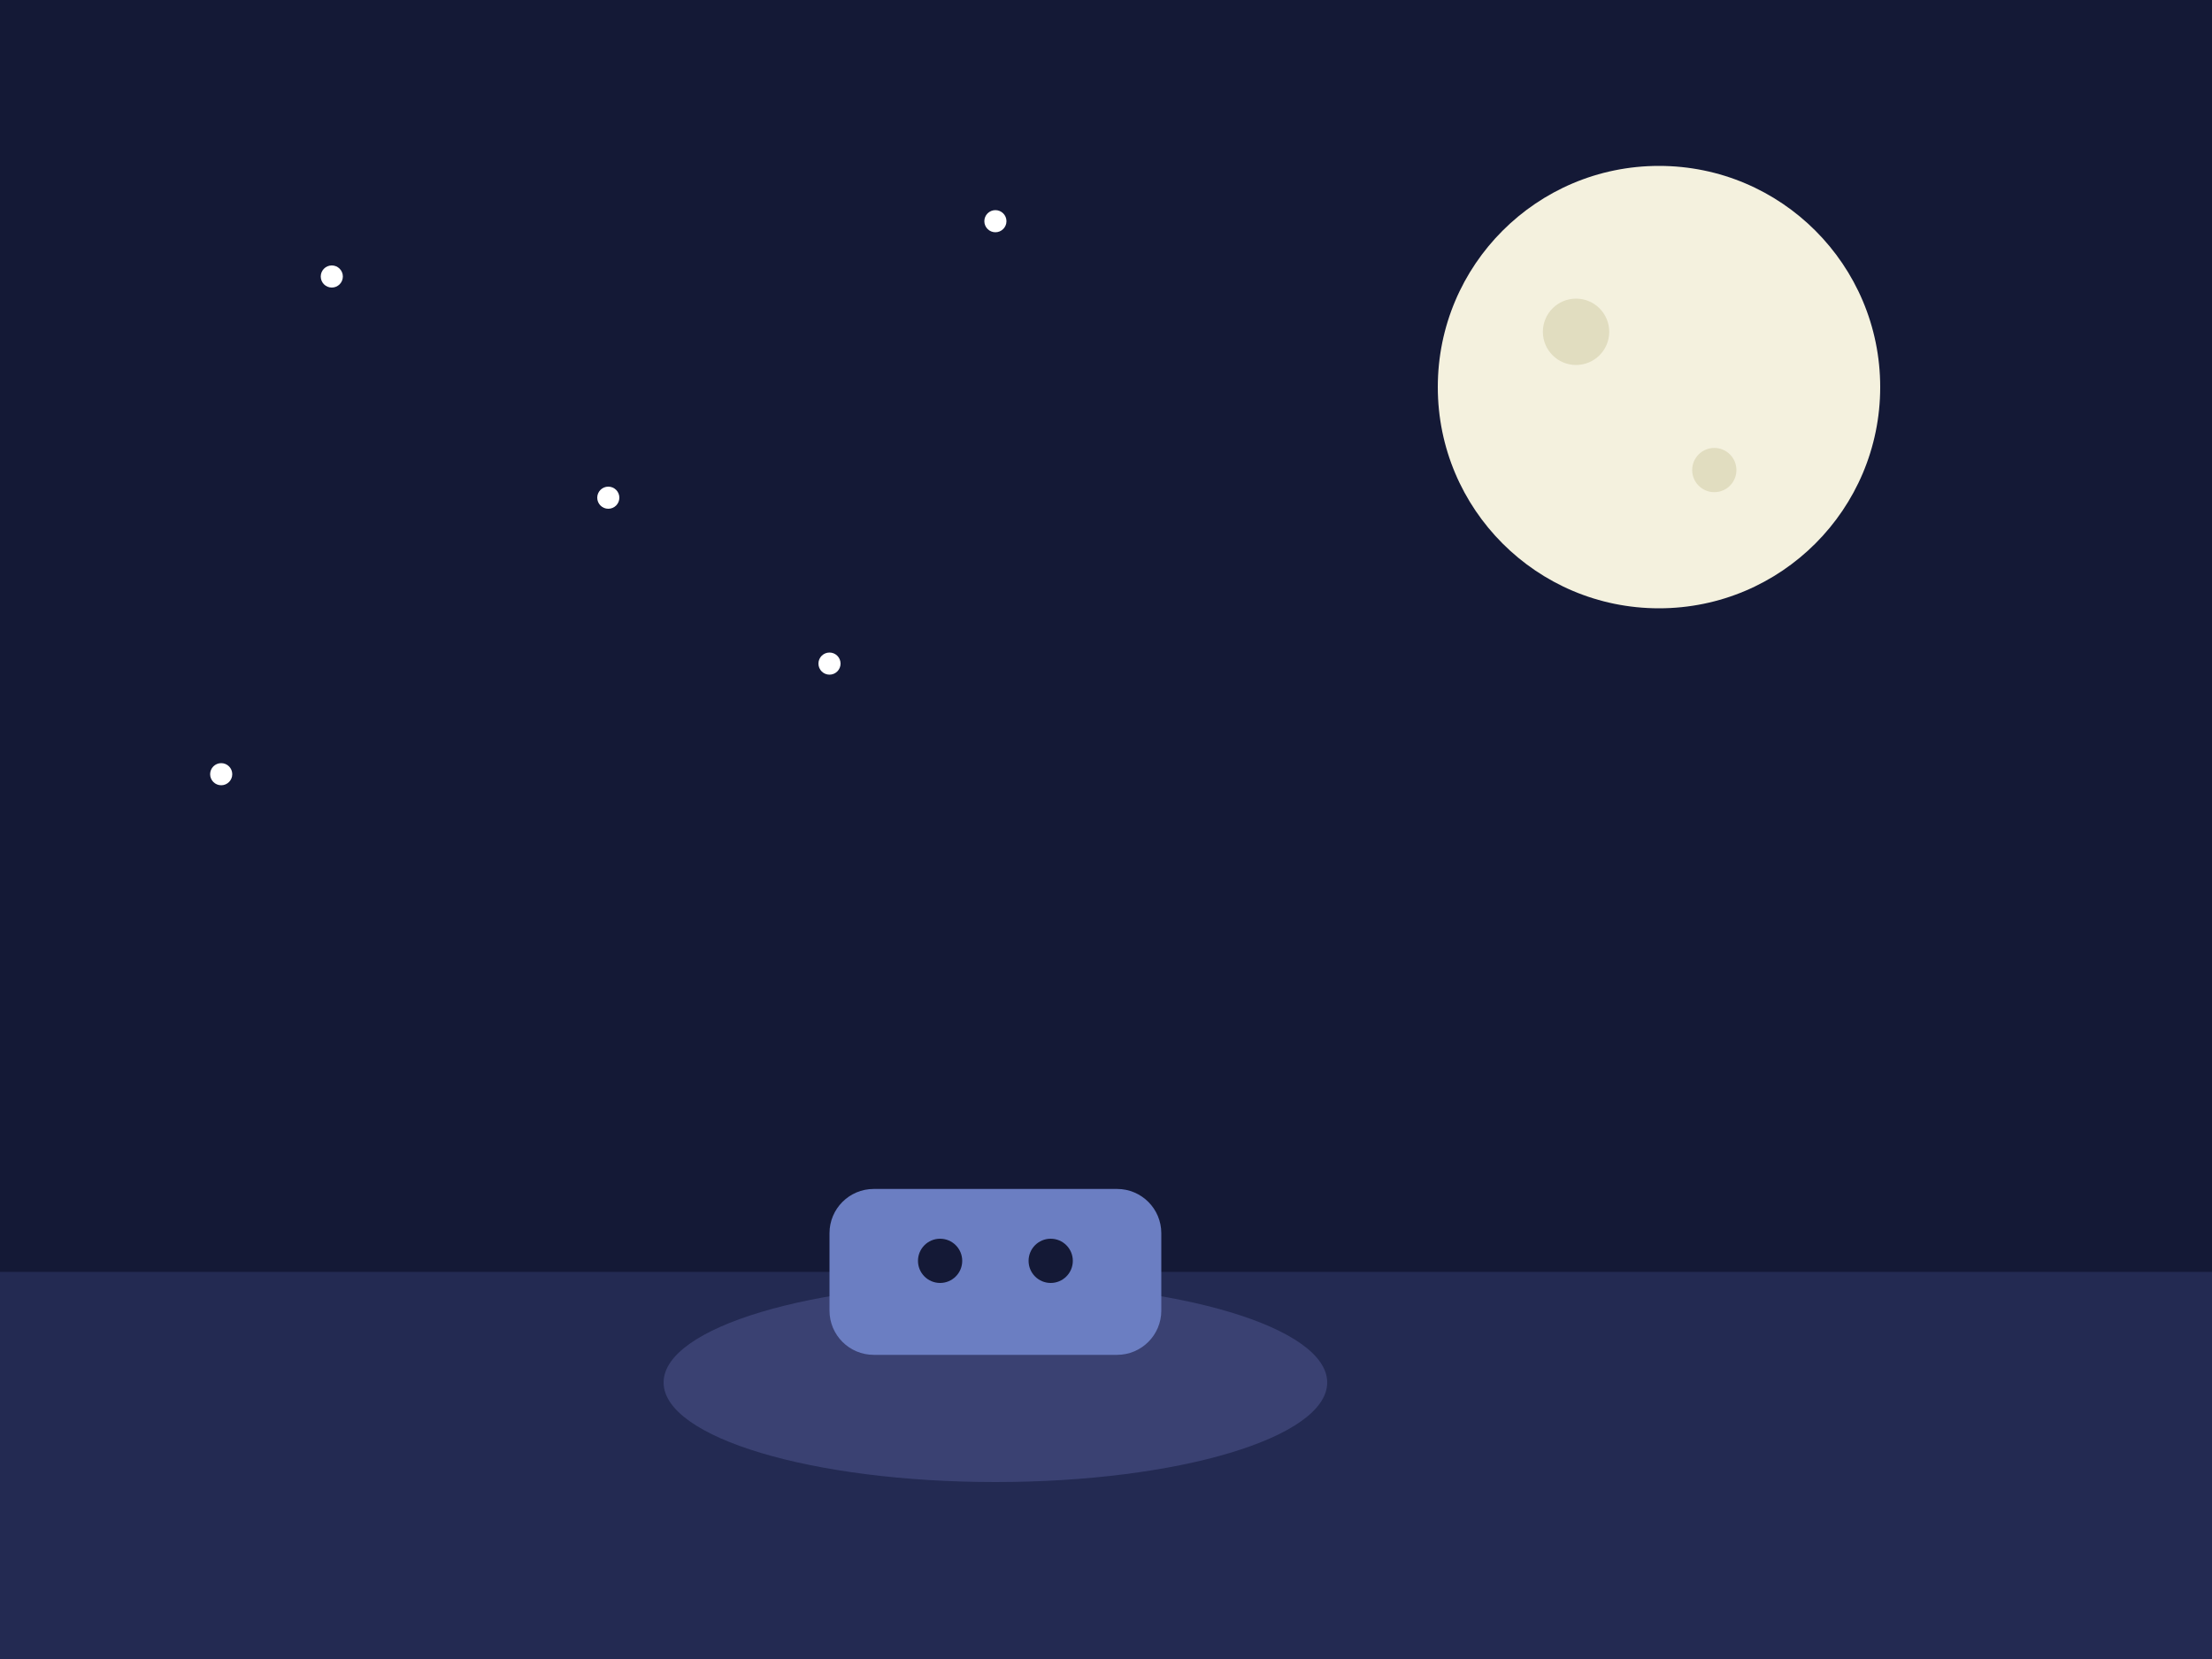
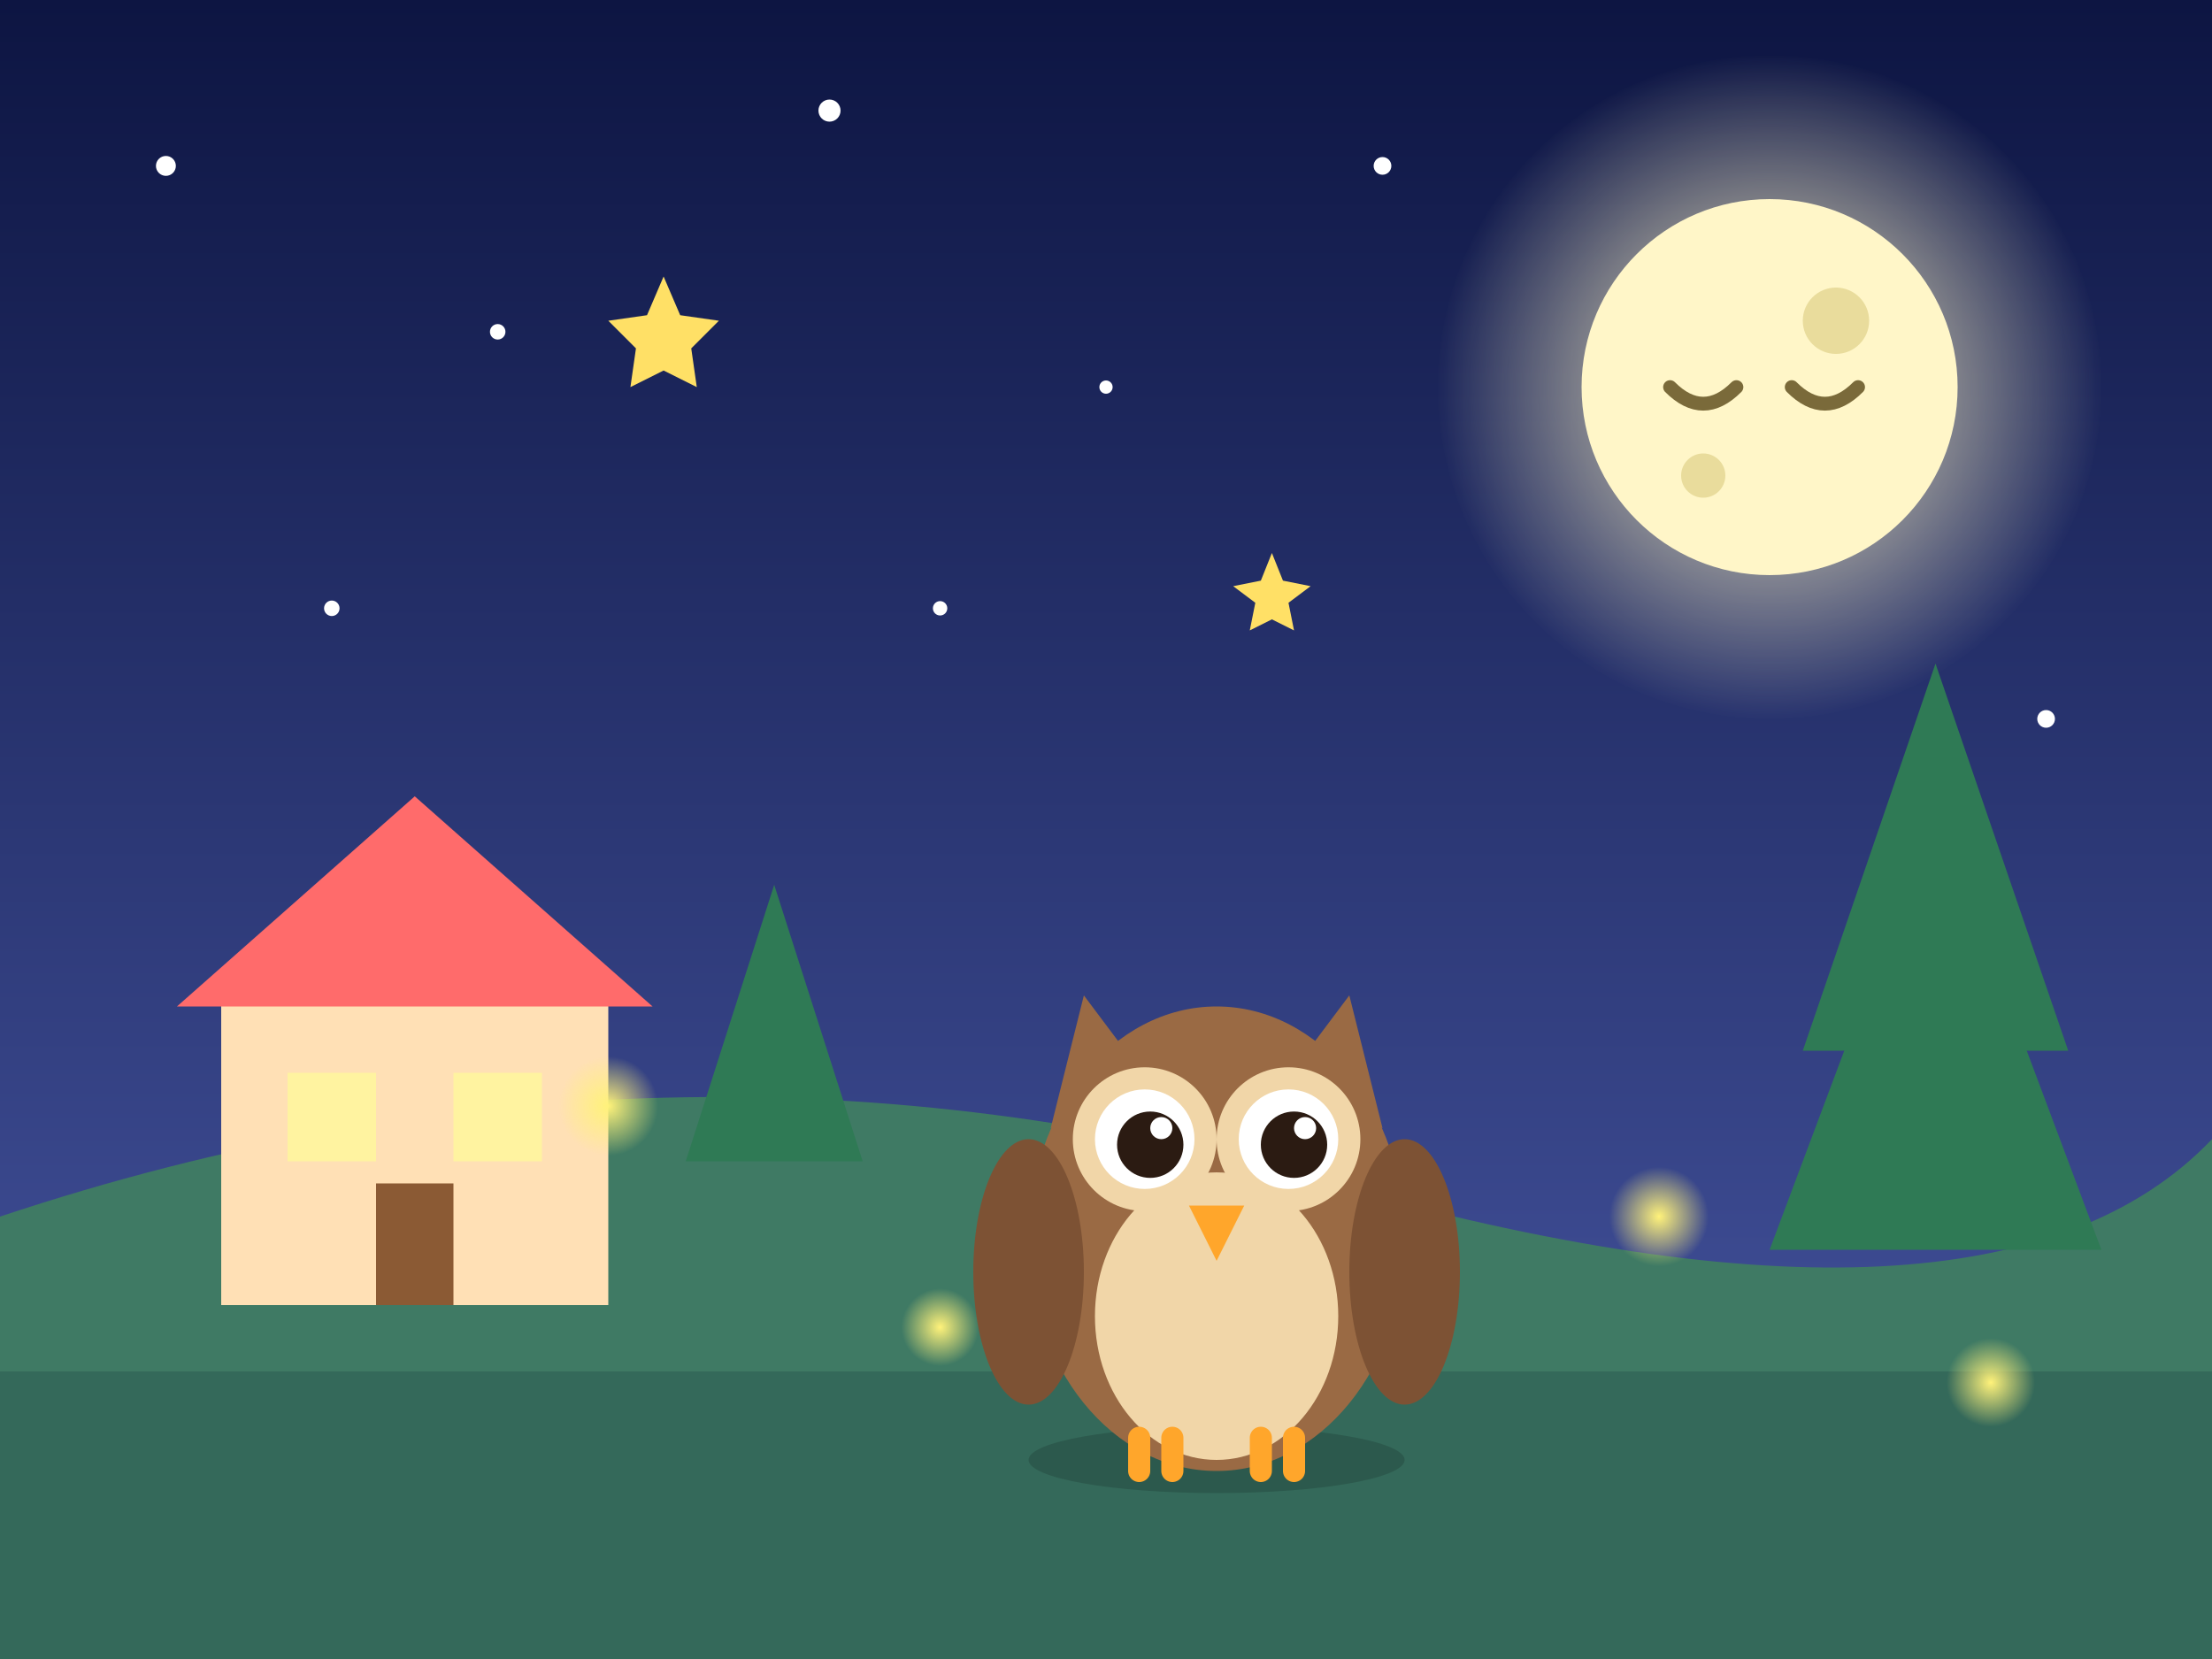
<svg xmlns="http://www.w3.org/2000/svg" viewBox="0 0 400 300">
-   <rect width="400" height="300" fill="#141936" />
-   <circle cx="300" cy="70" r="40" fill="#f4f1de" />
-   <circle cx="285" cy="60" r="6" fill="#e1ddc0" />
-   <circle cx="310" cy="85" r="4" fill="#e1ddc0" />
-   <circle cx="60" cy="50" r="2" fill="#fff" />
-   <circle cx="110" cy="90" r="2" fill="#fff" />
-   <circle cx="180" cy="40" r="2" fill="#fff" />
-   <circle cx="150" cy="120" r="2" fill="#fff" />
-   <circle cx="40" cy="140" r="2" fill="#fff" />
-   <rect y="230" width="400" height="70" fill="#232a52" />
-   <ellipse cx="180" cy="250" rx="60" ry="18" fill="#3a4172" />
-   <rect x="150" y="215" width="60" height="30" rx="8" fill="#6b7ec2" />
-   <circle cx="170" cy="228" r="4" fill="#141936" />
-   <circle cx="190" cy="228" r="4" fill="#141936" />
+   <defs>
+     <linearGradient id="sky" x1="0" y1="0" x2="0" y2="1">
+       <stop offset="0" stop-color="#0d1542" />
+       <stop offset="1" stop-color="#4a5aa8" />
+     </linearGradient>
+     <radialGradient id="moonglow">
+       <stop offset="0.5" stop-color="#fff6c8" stop-opacity="0.5" />
+       <stop offset="1" stop-color="#fff6c8" stop-opacity="0" />
+     </radialGradient>
+     <radialGradient id="fly">
+       <stop offset="0" stop-color="#fff27a" />
+       <stop offset="1" stop-color="#fff27a" stop-opacity="0" />
+     </radialGradient>
+   </defs>
+   <rect width="400" height="300" fill="url(#sky)" />
+   <g fill="#fff">
+     <circle cx="30" cy="30" r="1.8" />
+     <circle cx="90" cy="60" r="1.4" />
+     <circle cx="150" cy="20" r="2" />
+     <circle cx="200" cy="70" r="1.2" />
+     <circle cx="250" cy="30" r="1.6" />
+     <circle cx="60" cy="110" r="1.4" />
+     <circle cx="170" cy="110" r="1.3" />
+     <circle cx="370" cy="130" r="1.6" />
+   </g>
+   <g fill="#ffe066">
+     <path d="M120 50 l3 7 7 1 -5 5 1 7 -6 -3 -6 3 1 -7 -5 -5 7 -1z" />
+     <path d="M230 100 l2 5 5 1 -4 3 1 5 -4 -2 -4 2 1 -5 -4 -3 5 -1z" />
+   </g>
+   <circle cx="320" cy="70" r="60" fill="url(#moonglow)" />
+   <circle cx="320" cy="70" r="34" fill="#fff6c8" />
+   <circle cx="332" cy="58" r="6" fill="#e9dc9c" />
+   <circle cx="308" cy="86" r="4" fill="#e9dc9c" />
+   <path d="M302 70 q6 6 12 0 M324 70 q6 6 12 0" stroke="#7a6a3a" stroke-width="2.5" fill="none" stroke-linecap="round" />
+   <path d="M0 220 Q120 180 240 214 T400 206 V300 H0Z" fill="#3f7a64" />
+   <g transform="translate(40 150)">
+     <rect x="0" y="30" width="70" height="56" fill="#ffe0b5" />
+     <polygon points="-8,32 35,-6 78,32" fill="#ff6b6b" />
+     <rect x="12" y="44" width="16" height="16" fill="#fff3a0" />
+     <rect x="42" y="44" width="16" height="16" fill="#fff3a0" />
+     <rect x="28" y="64" width="14" height="22" fill="#8b5a34" />
+   </g>
+   <g fill="#2f7a55">
+     <polygon points="350,120 326,190 374,190" />
+     <polygon points="350,146 320,226 380,226" />
+     <polygon points="140,160 124,210 156,210" />
+   </g>
+   <rect y="248" width="400" height="52" fill="#34695a" />
+   <g transform="translate(220 250)">
+     <ellipse cx="0" cy="14" rx="34" ry="6" fill="#000" opacity="0.15" />
+     <path d="M-30 -46 L-24 -70 L-12 -54Z M30 -46 L24 -70 L12 -54Z" fill="#9a6a44" />
+     <ellipse cx="0" cy="-26" rx="34" ry="42" fill="#9a6a44" />
+     <ellipse cx="0" cy="-12" rx="22" ry="26" fill="#f1d6a8" />
+     <ellipse cx="-34" cy="-20" rx="10" ry="24" fill="#7d5234" />
+     <ellipse cx="34" cy="-20" rx="10" ry="24" fill="#7d5234" />
+     <circle cx="-13" cy="-44" r="13" fill="#f1d6a8" />
+     <circle cx="13" cy="-44" r="13" fill="#f1d6a8" />
+     <circle cx="-13" cy="-44" r="9" fill="#fff" />
+     <circle cx="13" cy="-44" r="9" fill="#fff" />
+     <circle cx="-12" cy="-43" r="6" fill="#2b1b12" />
+     <circle cx="14" cy="-43" r="6" fill="#2b1b12" />
+     <circle cx="-10" cy="-46" r="2" fill="#fff" />
+     <circle cx="16" cy="-46" r="2" fill="#fff" />
+     <polygon points="-5,-32 5,-32 0,-22" fill="#ffa62b" />
+     <path d="M-14 16 v-6 M-8 16 v-6 M8 16 v-6 M14 16 v-6" stroke="#ffa62b" stroke-width="4" stroke-linecap="round" />
+   </g>
+   <g>
+     <circle cx="110" cy="200" r="9" fill="url(#fly)" />
+     <circle cx="300" cy="220" r="9" fill="url(#fly)" />
+     <circle cx="170" cy="240" r="7" fill="url(#fly)" />
+     <circle cx="360" cy="250" r="8" fill="url(#fly)" />
+   </g>
</svg>
